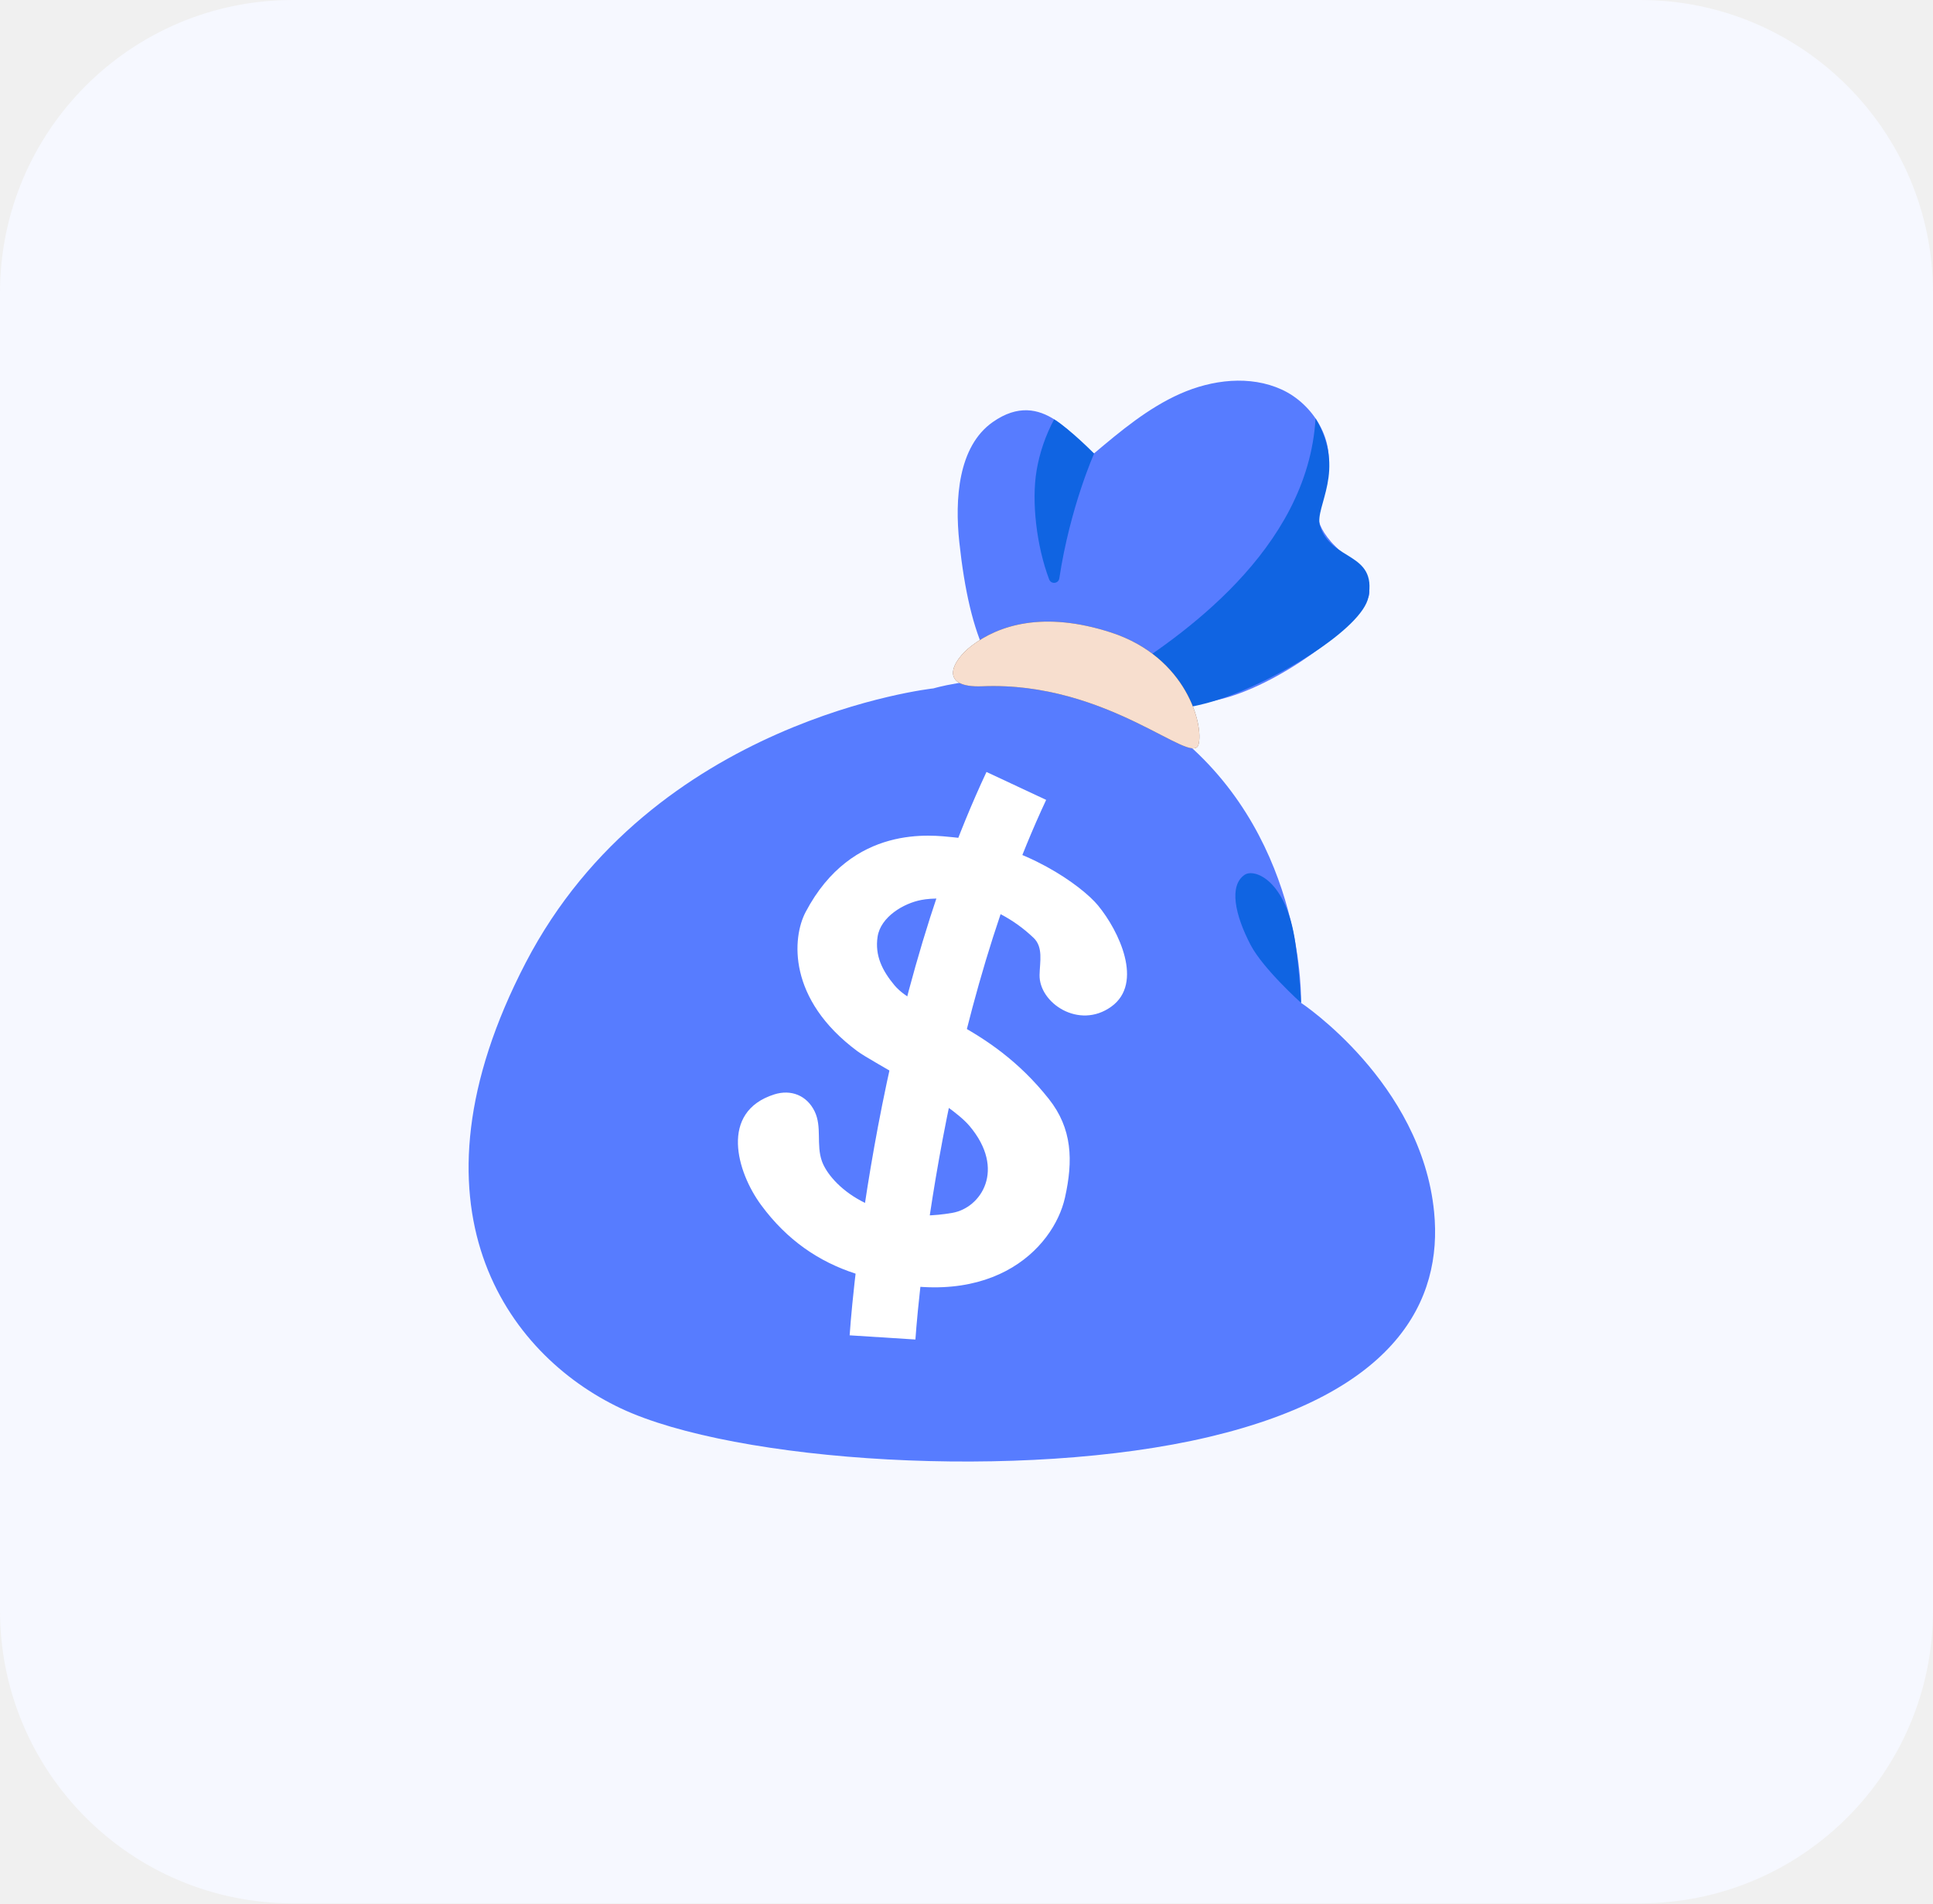
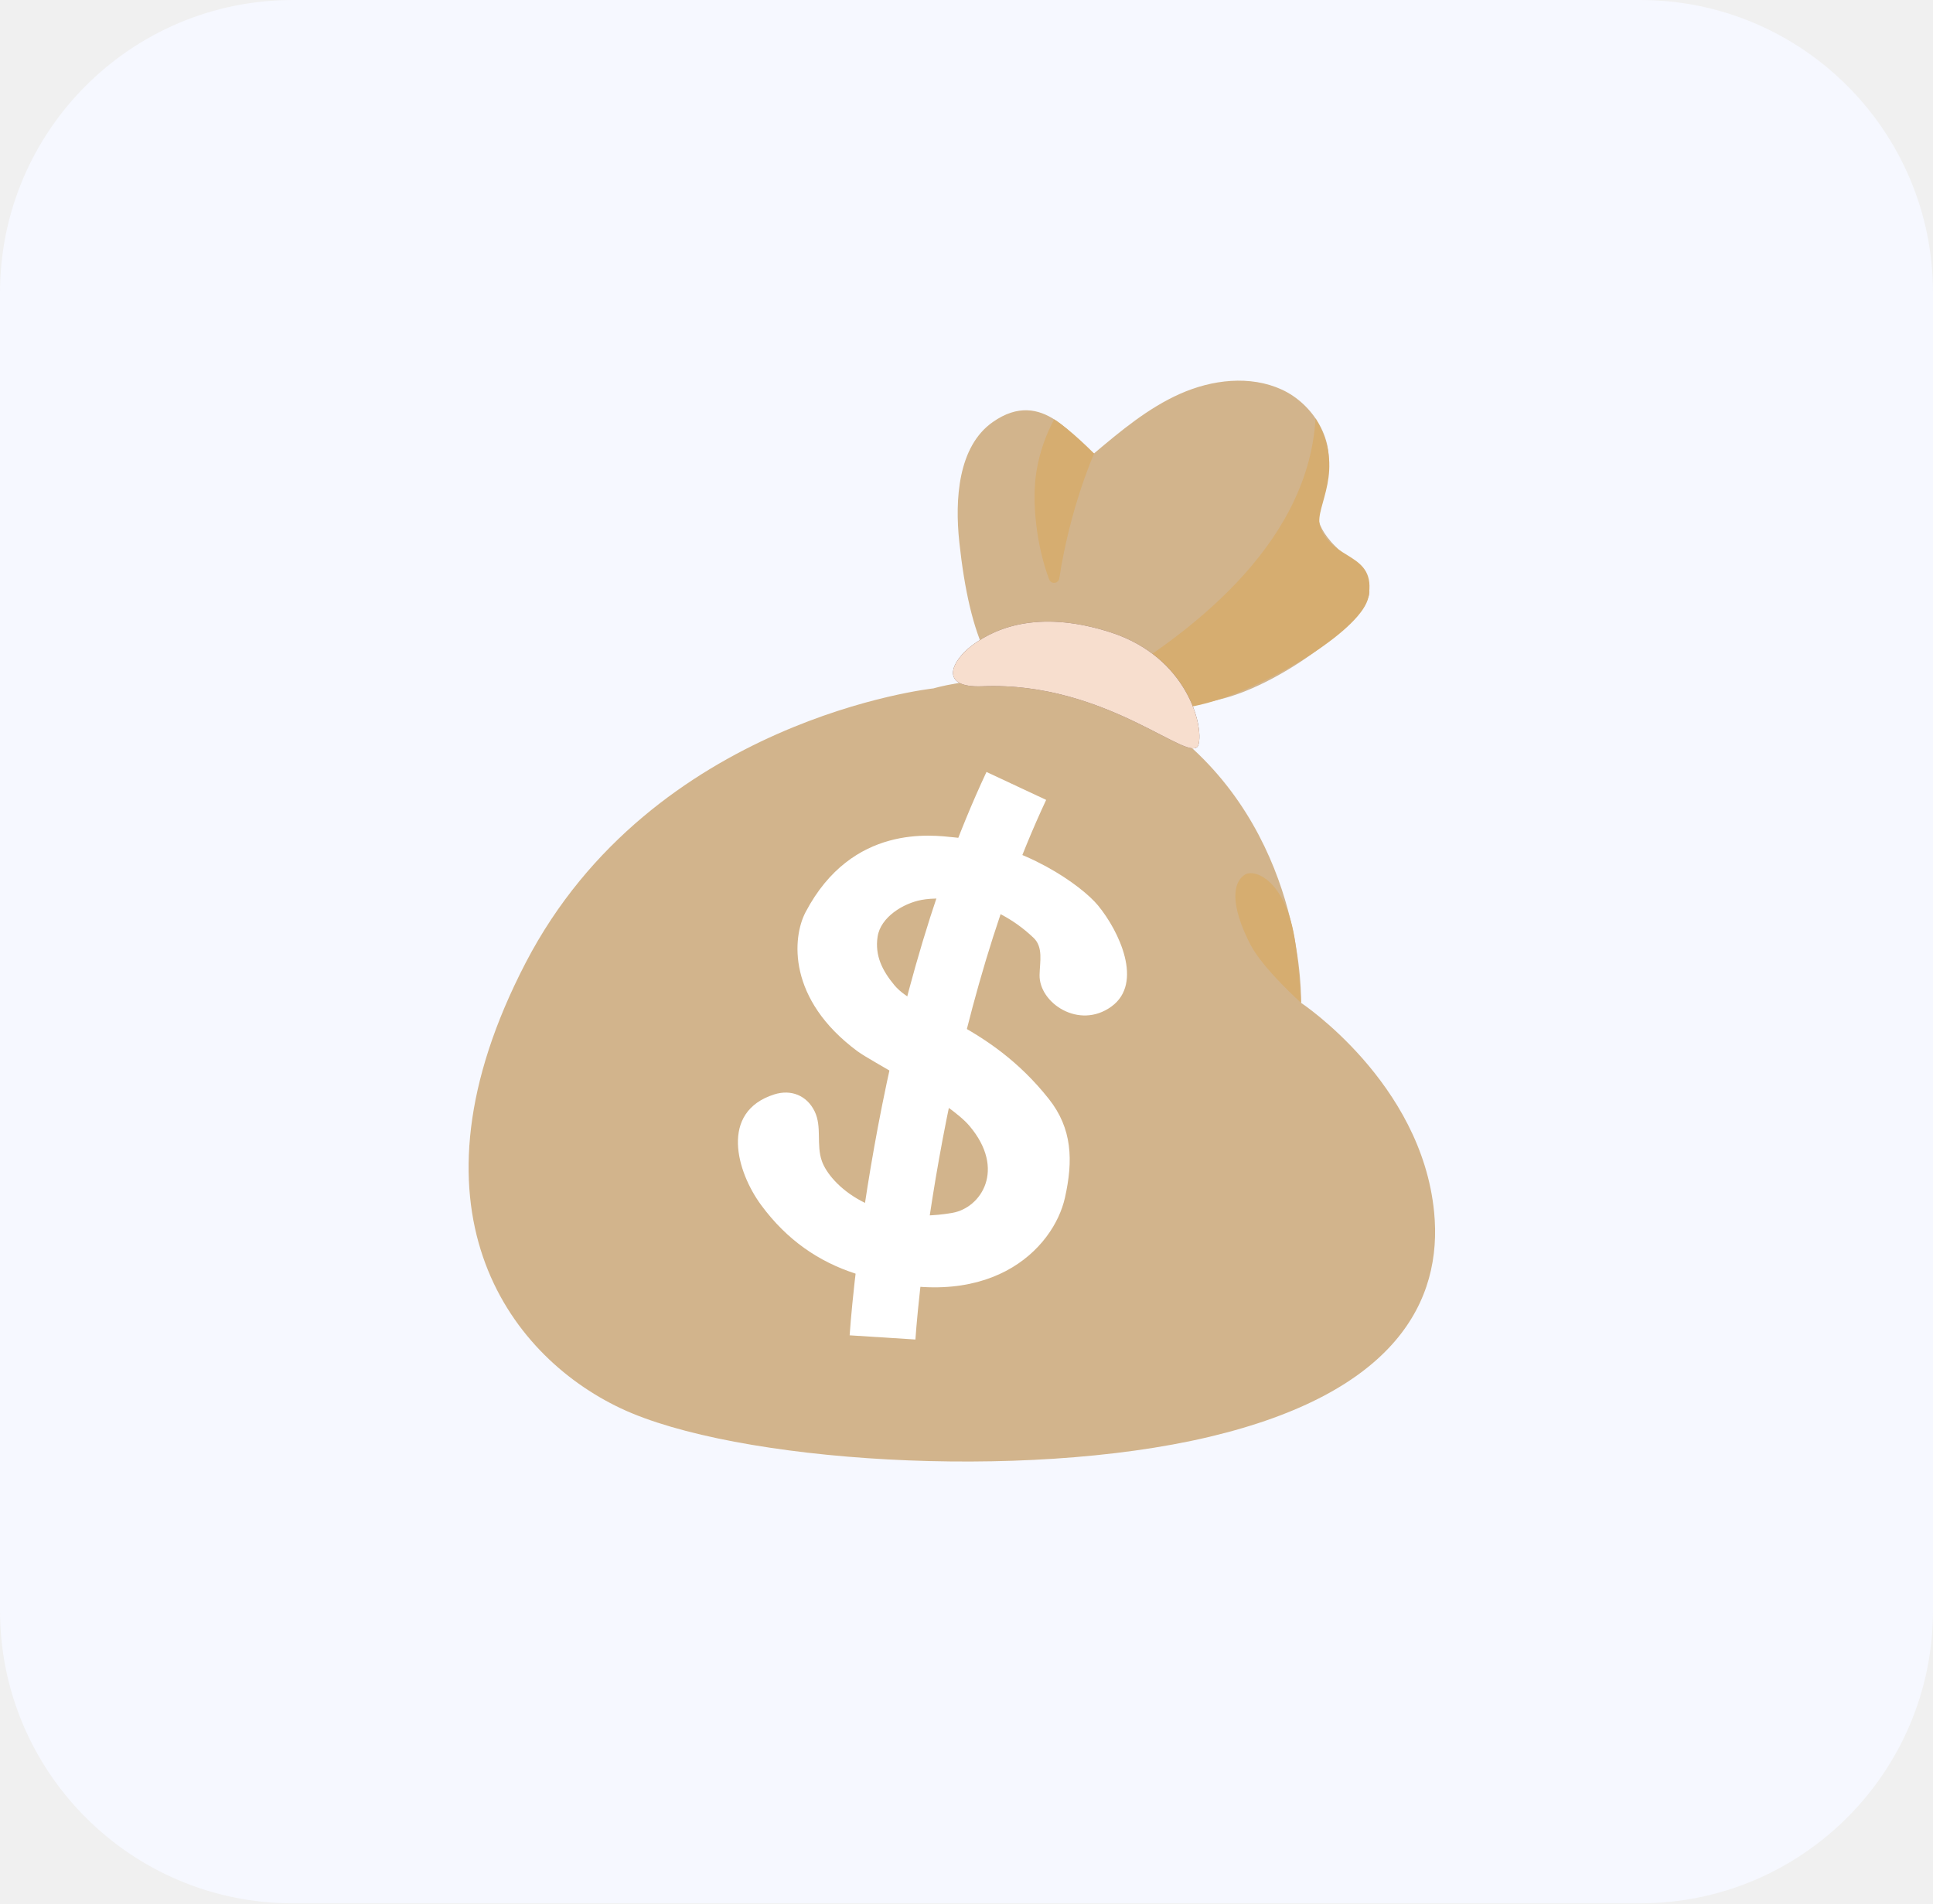
<svg xmlns="http://www.w3.org/2000/svg" width="66" height="65" viewBox="0 0 66 65" fill="none">
-   <rect width="66" height="65" rx="10" fill="#F6F8FF" />
-   <path d="M41.564 23.905C43.628 23.447 46.316 21.398 46.725 20.389C46.965 19.799 45.769 18.876 45.449 18.504C44.717 17.655 45.012 17.236 45.295 16.224C45.618 15.074 44.852 13.804 43.766 13.305C42.68 12.807 41.382 12.964 40.29 13.45C39.198 13.936 38.266 14.717 37.353 15.486C36.685 15.065 35.621 13.204 33.898 14.413C32.708 15.246 32.6 17.061 32.754 18.51C33.114 21.854 33.938 23.588 35.492 24.056C37.454 24.647 39.626 24.336 41.564 23.905Z" fill="#577CFF" />
-   <path d="M44.918 14.287C44.656 18.794 40.261 21.783 38.175 23.1L39.528 24.263C39.528 24.263 40.387 24.281 41.562 23.906C43.577 23.266 46.52 21.457 46.723 20.39C47.022 18.837 45.428 19.175 45.068 17.948C44.881 17.299 45.982 16.071 44.918 14.287ZM37.357 15.49C37.357 15.49 36.572 14.687 35.991 14.321C35.702 14.865 35.496 15.456 35.394 16.065C35.213 17.136 35.394 18.655 35.822 19.787C35.889 19.962 36.142 19.935 36.169 19.75C36.538 17.317 37.357 15.49 37.357 15.49Z" fill="#1064E2" />
-   <path d="M31.873 23.509C31.873 23.509 22.278 24.546 17.95 32.876C13.623 41.206 17.301 46.256 21.196 48.096C25.09 49.935 34.902 50.584 41.285 49.071C47.668 47.558 49.264 44.42 48.966 41.39C48.532 36.967 44.423 34.248 44.423 34.248C44.423 34.248 44.586 28.785 40.347 25.238C36.585 22.088 31.873 23.509 31.873 23.509Z" fill="#577CFF" />
+   <rect width="66" height="65" rx="10" fill="#f6f8ff" />
+   <path d="M41.564 23.905C43.628 23.447 46.316 21.398 46.725 20.389C46.965 19.799 45.769 18.876 45.449 18.504C44.717 17.655 45.012 17.236 45.295 16.224C45.618 15.074 44.852 13.804 43.766 13.305C42.68 12.807 41.382 12.964 40.29 13.45C39.198 13.936 38.266 14.717 37.353 15.486C36.685 15.065 35.621 13.204 33.898 14.413C32.708 15.246 32.6 17.061 32.754 18.51C33.114 21.854 33.938 23.588 35.492 24.056C37.454 24.647 39.626 24.336 41.564 23.905Z" fill="#d2b48c" />
+   <path d="M44.918 14.287C44.656 18.794 40.261 21.783 38.175 23.1L39.528 24.263C39.528 24.263 40.387 24.281 41.562 23.906C43.577 23.266 46.52 21.457 46.723 20.39C47.022 18.837 45.428 19.175 45.068 17.948C44.881 17.299 45.982 16.071 44.918 14.287ZM37.357 15.49C37.357 15.49 36.572 14.687 35.991 14.321C35.702 14.865 35.496 15.456 35.394 16.065C35.213 17.136 35.394 18.655 35.822 19.787C35.889 19.962 36.142 19.935 36.169 19.75C36.538 17.317 37.357 15.49 37.357 15.49Z" fill="#d6ad70" />
+   <path d="M31.873 23.509C31.873 23.509 22.278 24.546 17.95 32.876C13.623 41.206 17.301 46.256 21.196 48.096C25.09 49.935 34.902 50.584 41.285 49.071C47.668 47.558 49.264 44.42 48.966 41.39C48.532 36.967 44.423 34.248 44.423 34.248C44.423 34.248 44.586 28.785 40.347 25.238C36.585 22.088 31.873 23.509 31.873 23.509Z" fill="#d2b48c" />
  <path d="M35.808 37.526C33.751 34.93 31.32 34.582 30.542 33.65C30.118 33.142 29.869 32.629 29.964 31.992C30.065 31.315 30.85 30.848 31.459 30.734C32.169 30.599 33.864 30.669 35.288 32.026C35.627 32.346 35.504 32.844 35.495 33.29C35.47 34.247 36.839 35.176 37.946 34.376C39.057 33.573 38.205 31.786 37.488 30.919C36.947 30.263 34.984 28.821 32.545 28.593C31.859 28.528 29.099 28.119 27.506 31.149C27.048 32.02 26.879 34.124 29.278 35.902C29.779 36.274 32.382 37.596 33.105 38.455C34.356 39.941 33.498 41.248 32.52 41.42C29.853 41.888 28.343 40.445 28.063 39.654C27.863 39.092 28.072 38.482 27.814 37.953C27.549 37.409 27.008 37.194 26.436 37.375C24.559 37.972 25.156 40.023 25.987 41.152C26.876 42.361 27.968 43.09 29.195 43.49C33.775 44.982 35.977 42.626 36.362 40.9C36.645 39.636 36.614 38.541 35.808 37.526Z" fill="white" />
-   <path d="M34.701 26.84C30.803 35.164 30.133 45.674 30.133 45.674" stroke="white" stroke-width="2.25" stroke-miterlimit="10" />
+   <path d="M34.701 26.84C30.803 35.164 30.133 45.674 30.133 45.674" stroke="white" stroke-width="2.25" stroke-miterlimit="10" fill="#000000" />
  <path d="M37.937 21.601C40.533 22.447 41.108 24.794 40.92 25.434C40.696 26.184 37.82 23.262 33.544 23.437C32.049 23.499 32.483 22.582 33.175 22.053C34.088 21.355 35.623 20.85 37.937 21.601Z" fill="#6D4C41" />
  <path d="M37.937 21.601C40.533 22.447 41.108 24.794 40.92 25.434C40.696 26.184 37.82 23.262 33.544 23.437C32.049 23.499 32.483 22.582 33.175 22.053C34.088 21.355 35.623 20.85 37.937 21.601Z" fill="#F7DECE" />
-   <path d="M42.496 29.876C42.822 29.652 43.917 30.039 44.225 32.183C44.376 33.232 44.422 34.247 44.422 34.247C44.422 34.247 43.13 33.088 42.702 32.273C42.164 31.242 41.955 30.245 42.496 29.876Z" fill="#1064E2" />
+   <path d="M42.496 29.876C42.822 29.652 43.917 30.039 44.225 32.183C44.376 33.232 44.422 34.247 44.422 34.247C44.422 34.247 43.13 33.088 42.702 32.273C42.164 31.242 41.955 30.245 42.496 29.876Z" fill="#d6ad70" />
</svg>
